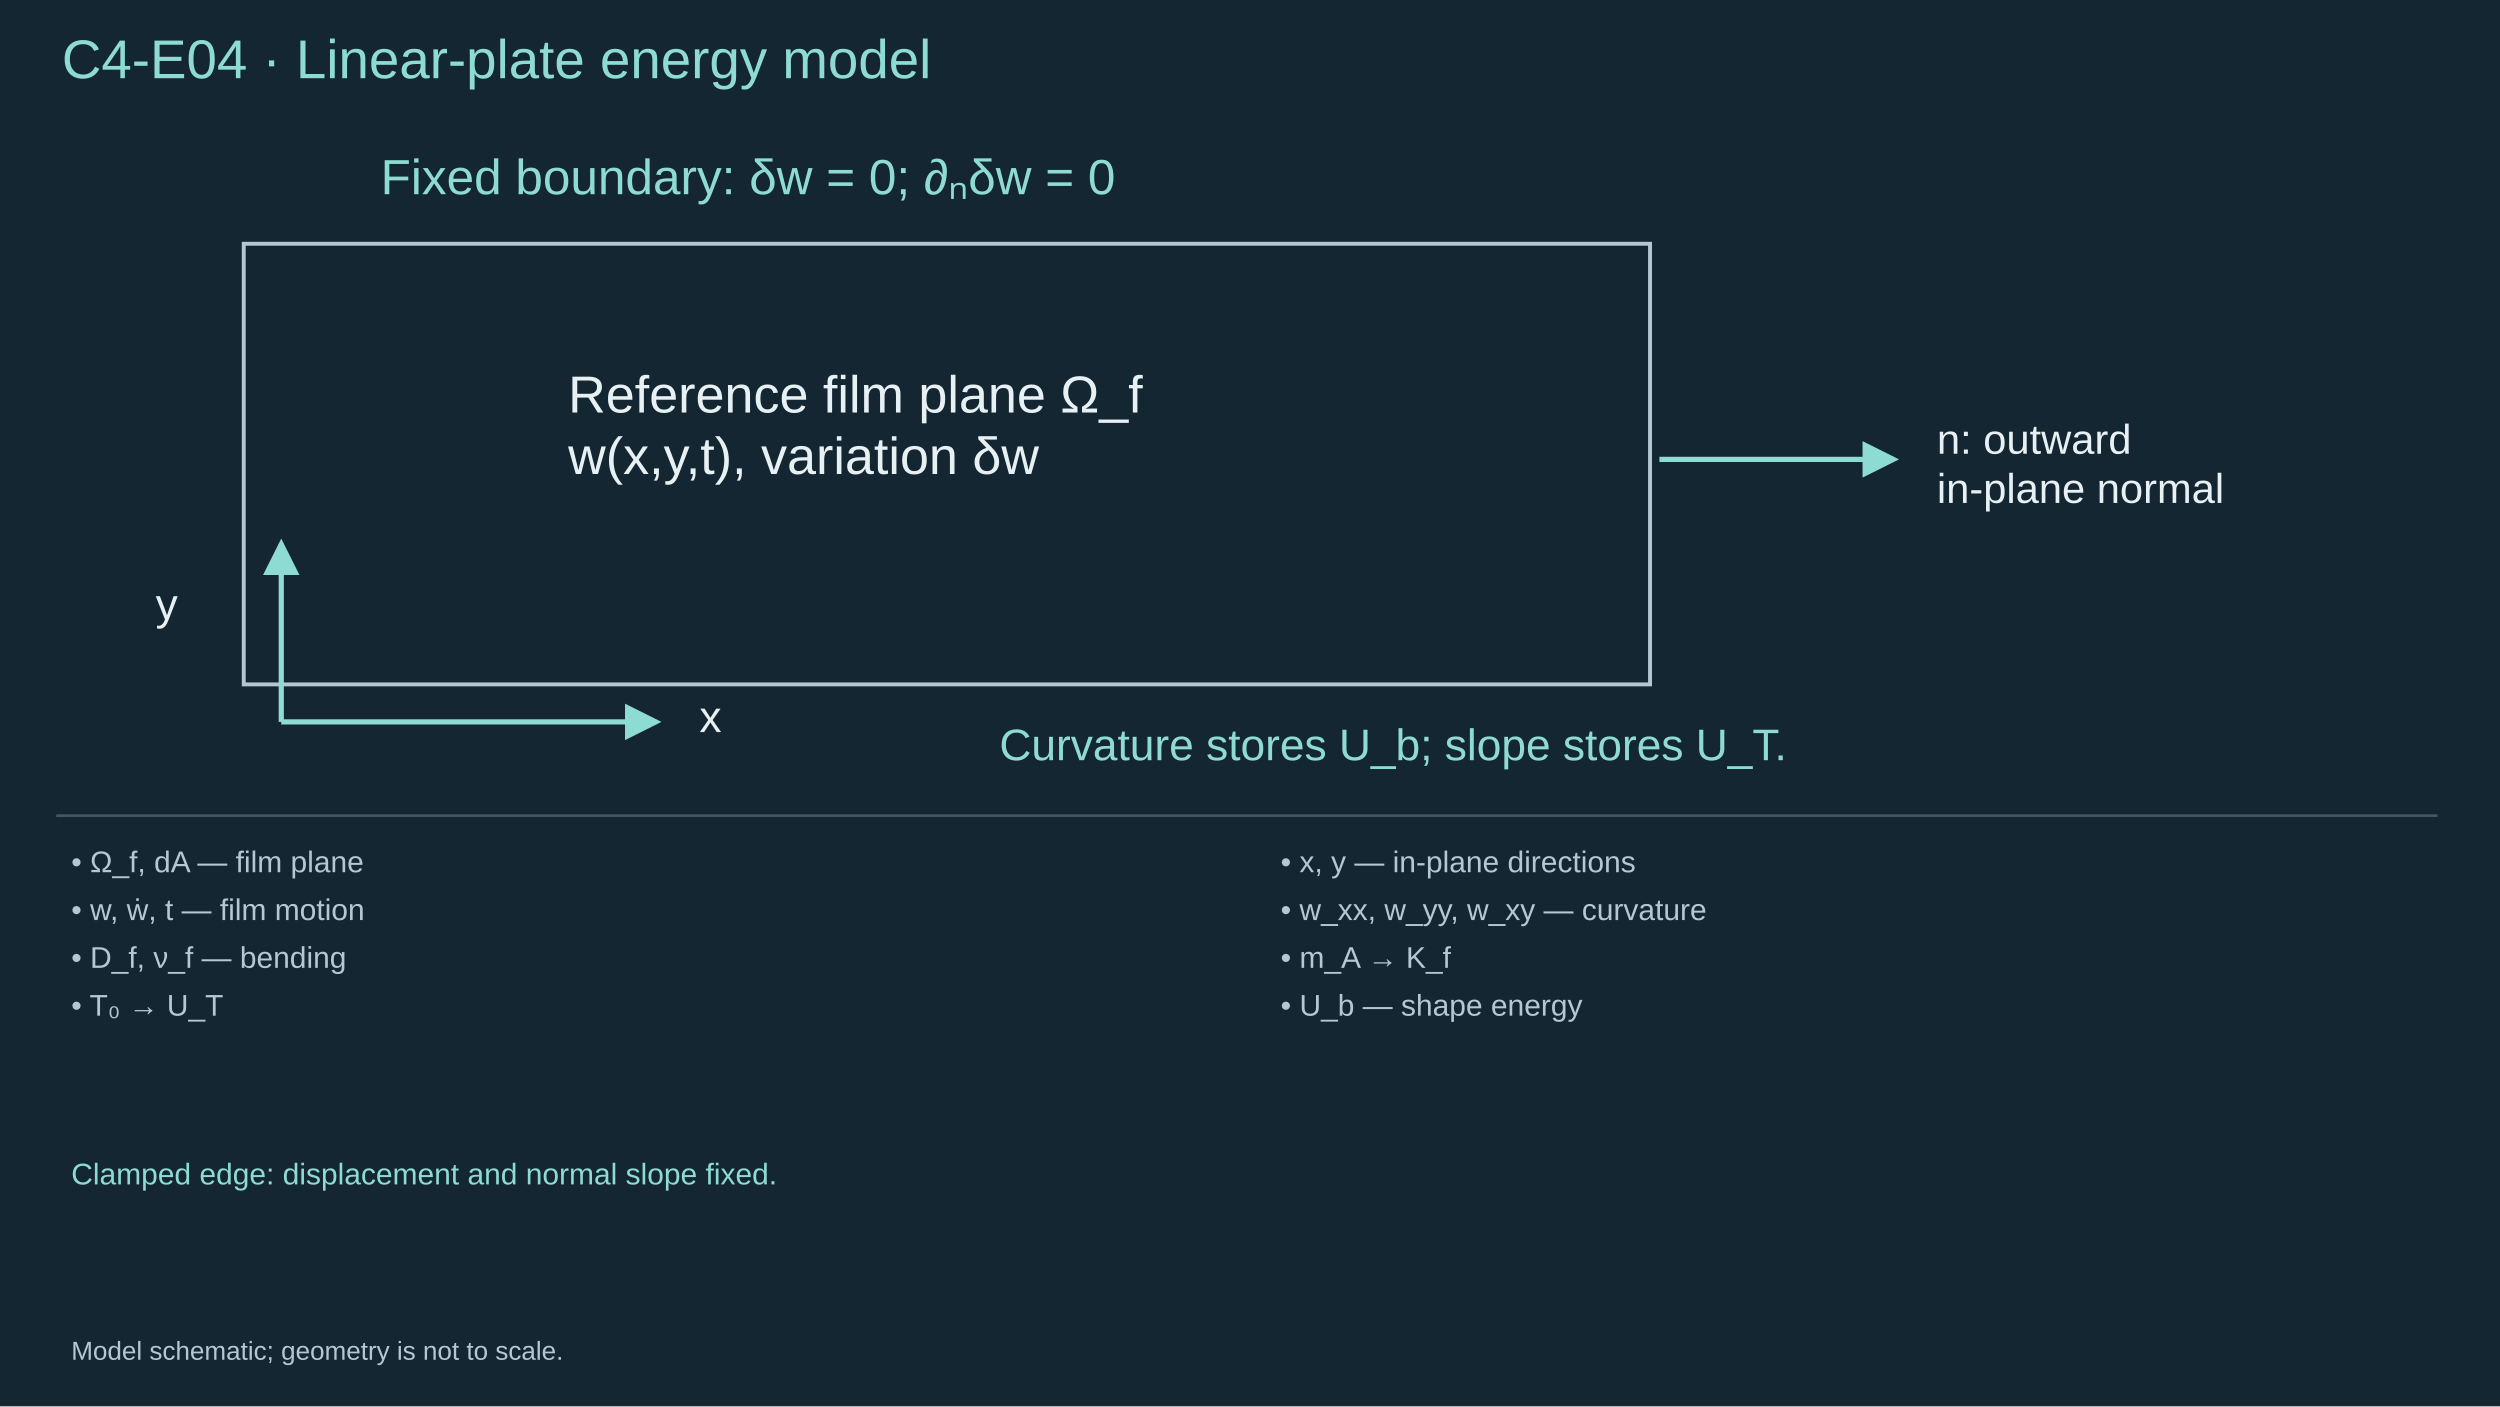
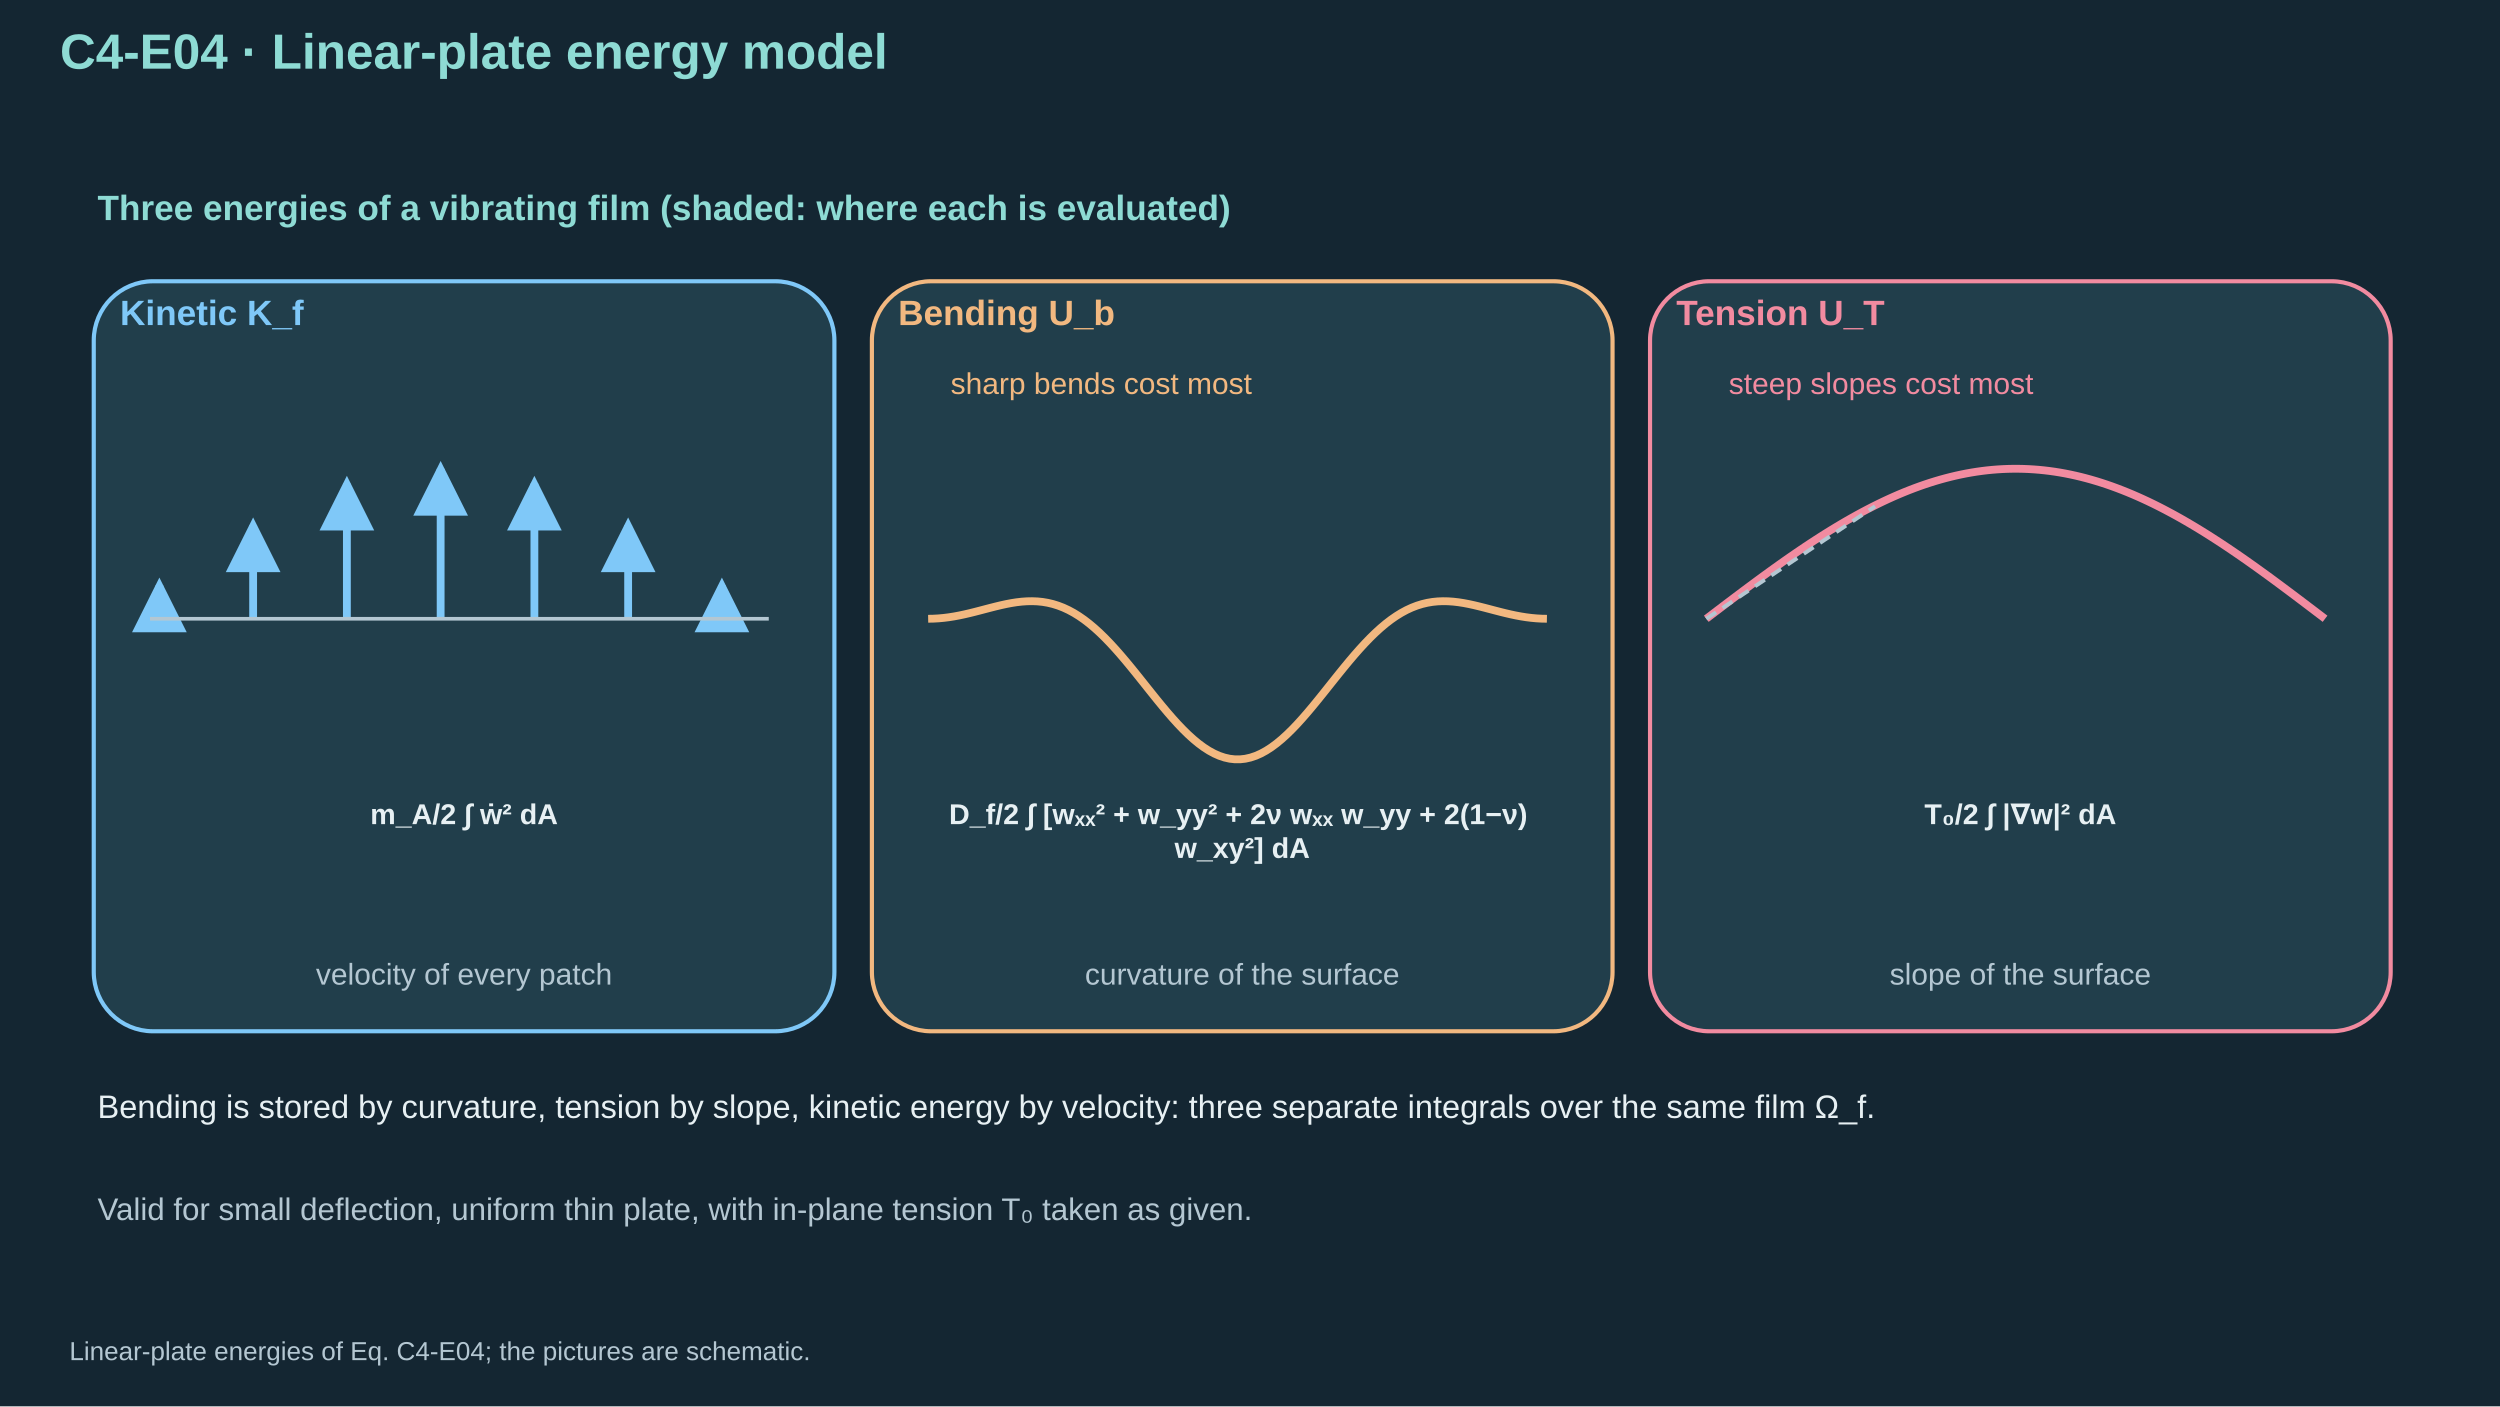
<svg xmlns="http://www.w3.org/2000/svg" viewBox="0 0 1279.97 720" role="img">
  <defs>
    <marker id="head" markerWidth="7" markerHeight="7" refX="6" refY="3.5" orient="auto-start-reverse" markerUnits="strokeWidth">
      <path d="M0,0 L7,3.5 L0,7 Z" fill="context-stroke" />
    </marker>
  </defs>
  <rect width="1279.97" height="720" fill="#142632" />
-   <text id="o000" font-family="Arial,sans-serif" font-size="28" fill="#8EDBD4" text-anchor="start" opacity="1">
-     <tspan x="31.68" y="40.04">C4-E04 · Linear-plate energy model</tspan>
+   <text id="o000" font-family="Arial,sans-serif" font-size="25.333" fill="#8EDBD4" text-anchor="start" font-weight="bold" opacity="1">
+     <tspan x="30.72" y="35.173">C4-E04 · Linear-plate energy model</tspan>
  </text>
-   <rect id="o001" x="124.8" y="124.8" width="720" height="225.6" fill="none" stroke="#B4C7D2" stroke-width="2" opacity="1" />
-   <text id="o002" font-family="Arial,sans-serif" font-size="26.667" fill="#E7F0F3" text-anchor="start" opacity="1">
-     <tspan x="290.88" y="211.2">Reference film plane Ω_f</tspan>
-     <tspan x="290.88" y="242.667">w(x,y,t), variation δw</tspan>
+   <text id="o001" font-family="Arial,sans-serif" font-size="18" fill="#8EDBD4" text-anchor="start" font-weight="bold" opacity="1">
+     <tspan x="49.92" y="112.68">Three energies of a vibrating film (shaded: where each is evaluated)</tspan>
  </text>
-   <line id="o003" x1="849.6" y1="235.2" x2="969.6" y2="235.2" fill="#FFFFFF" stroke="#8EDBD4" stroke-width="2.667" opacity="1" marker-end="url(#head)" />
-   <text id="o004" font-family="Arial,sans-serif" font-size="21.333" fill="#E7F0F3" text-anchor="start" opacity="1">
-     <tspan x="991.68" y="232.32">n: outward</tspan>
-     <tspan x="991.68" y="257.493">in-plane normal</tspan>
+   <rect id="o002" x="48" y="144" width="379.2" height="384" rx="30.336" fill="#213E4B" stroke="#7FC8F8" stroke-width="2.133" opacity="1" />
+   <text id="o003" font-family="Arial,sans-serif" font-size="18" fill="#7FC8F8" text-anchor="start" font-weight="bold" opacity="1">
+     <tspan x="61.44" y="166.44">Kinetic K_f</tspan>
  </text>
-   <line id="o005" x1="144" y1="369.6" x2="336" y2="369.6" fill="#FFFFFF" stroke="#8EDBD4" stroke-width="2.667" opacity="1" marker-end="url(#head)" />
-   <text id="o006" font-family="Arial,sans-serif" font-size="22.667" fill="#E7F0F3" text-anchor="start" opacity="1">
-     <tspan x="358.08" y="374.813">x</tspan>
+   <line id="o004" x1="81.6" y1="316.8" x2="81.6" y2="299.71" fill="#FFFFFF" stroke="#7FC8F8" stroke-width="4" opacity="1" marker-end="url(#head)" />
+   <line id="o005" x1="129.6" y1="316.8" x2="129.6" y2="268.916" fill="#FFFFFF" stroke="#7FC8F8" stroke-width="4" opacity="1" marker-end="url(#head)" />
+   <line id="o006" x1="177.6" y1="316.8" x2="177.6" y2="247.606" fill="#FFFFFF" stroke="#7FC8F8" stroke-width="4" opacity="1" marker-end="url(#head)" />
+   <line id="o007" x1="225.6" y1="316.8" x2="225.6" y2="240" fill="#FFFFFF" stroke="#7FC8F8" stroke-width="4" opacity="1" marker-end="url(#head)" />
+   <line id="o008" x1="273.6" y1="316.8" x2="273.6" y2="247.606" fill="#FFFFFF" stroke="#7FC8F8" stroke-width="4" opacity="1" marker-end="url(#head)" />
+   <line id="o009" x1="321.6" y1="316.8" x2="321.6" y2="268.916" fill="#FFFFFF" stroke="#7FC8F8" stroke-width="4" opacity="1" marker-end="url(#head)" />
+   <line id="o010" x1="369.6" y1="316.8" x2="369.6" y2="299.71" fill="#FFFFFF" stroke="#7FC8F8" stroke-width="4" opacity="1" marker-end="url(#head)" />
+   <line id="o011" x1="76.8" y1="316.8" x2="393.6" y2="316.8" fill="#FFFFFF" stroke="#B4C7D2" stroke-width="1.867" opacity="1" />
+   <text id="o012" font-family="Arial,sans-serif" font-size="14.667" fill="#E7F0F3" text-anchor="middle" font-weight="bold" opacity="1">
+     <tspan x="237.6" y="421.947">m_A/2 ∫ ẇ² dA</tspan>
  </text>
-   <line id="o007" x1="144" y1="369.6" x2="144" y2="278.4" fill="#FFFFFF" stroke="#8EDBD4" stroke-width="2.667" opacity="1" marker-end="url(#head)" />
-   <text id="o008" font-family="Arial,sans-serif" font-size="22.667" fill="#E7F0F3" text-anchor="start" opacity="1">
-     <tspan x="79.68" y="317.213">y</tspan>
+   <text id="o013" font-family="Arial,sans-serif" font-size="15.333" fill="#B4C7D2" text-anchor="middle" opacity="1">
+     <tspan x="237.6" y="504.093">velocity of every patch</tspan>
  </text>
-   <text id="o009" font-family="Arial,sans-serif" font-size="25.333" fill="#8EDBD4" text-anchor="start" opacity="1">
-     <tspan x="194.88" y="99.427">Fixed boundary: δw = 0; ∂ₙδw = 0</tspan>
+   <rect id="o014" x="446.4" y="144" width="379.2" height="384" rx="30.336" fill="#213E4B" stroke="#F2B880" stroke-width="2.133" opacity="1" />
+   <text id="o015" font-family="Arial,sans-serif" font-size="18" fill="#F2B880" text-anchor="start" font-weight="bold" opacity="1">
+     <tspan x="459.84" y="166.44">Bending U_b</tspan>
  </text>
-   <text id="o010" font-family="Arial,sans-serif" font-size="22.667" fill="#8EDBD4" text-anchor="start" opacity="1">
-     <tspan x="511.68" y="389.213">Curvature stores U_b; slope stores U_T.</tspan>
+   <polyline id="o016" points="475.2,316.8 477.862,316.75 480.524,316.601 483.187,316.355 485.849,316.018 488.511,315.596 491.173,315.098 493.835,314.533 496.497,313.914 499.16,313.253 501.822,312.565 504.484,311.865 507.146,311.169 509.808,310.494 512.471,309.857 515.133,309.275 517.795,308.767 520.457,308.349 523.119,308.038 525.782,307.851 528.444,307.802 531.106,307.906 533.768,308.175 536.43,308.622 539.092,309.255 541.755,310.083 544.417,311.111 547.079,312.345 549.741,313.785 552.403,315.431 555.066,317.281 557.728,319.331 560.39,321.572 563.052,323.997 565.714,326.593 568.376,329.348 571.039,332.246 573.701,335.269 576.363,338.4 579.025,341.617 581.687,344.9 584.35,348.225 587.012,351.569 589.674,354.907 592.336,358.215 594.998,361.467 597.661,364.64 600.323,367.707 602.985,370.645 605.647,373.431 608.309,376.042 610.971,378.458 613.634,380.658 616.296,382.624 618.958,384.341 621.62,385.794 624.282,386.972 626.945,387.863 629.607,388.462 632.269,388.762 634.931,388.762 637.593,388.462 640.255,387.863 642.918,386.972 645.58,385.794 648.242,384.341 650.904,382.624 653.566,380.658 656.229,378.458 658.891,376.042 661.553,373.431 664.215,370.645 666.877,367.707 669.539,364.64 672.202,361.467 674.864,358.215 677.526,354.907 680.188,351.569 682.85,348.225 685.513,344.9 688.175,341.617 690.837,338.4 693.499,335.269 696.161,332.246 698.824,329.348 701.486,326.593 704.148,323.997 706.81,321.572 709.472,319.331 712.134,317.281 714.797,315.431 717.459,313.785 720.121,312.345 722.783,311.111 725.445,310.083 728.108,309.255 730.77,308.622 733.432,308.175 736.094,307.906 738.756,307.802 741.418,307.851 744.081,308.038 746.743,308.349 749.405,308.767 752.067,309.275 754.729,309.857 757.392,310.494 760.054,311.169 762.716,311.865 765.378,312.565 768.04,313.253 770.703,313.914 773.365,314.533 776.027,315.098 778.689,315.596 781.351,316.018 784.013,316.355 786.676,316.601 789.338,316.75 792,316.8" fill="none" stroke="#F2B880" stroke-width="4" opacity="1" />
+   <text id="o017" font-family="Arial,sans-serif" font-size="15.333" fill="#F2B880" text-anchor="start" opacity="1">
+     <tspan x="486.72" y="201.693">sharp bends cost most</tspan>
  </text>
-   <line id="o011" x1="28.8" y1="417.6" x2="1248" y2="417.6" fill="#FFFFFF" stroke="#405967" stroke-width="1.333" opacity="1" />
-   <text id="o012" font-family="Arial,sans-serif" font-size="15.333" fill="#B4C7D2" text-anchor="start" opacity="1">
-     <tspan x="36.48" y="446.567">• Ω_f, dA — film plane</tspan>
+   <text id="o018" font-family="Arial,sans-serif" font-size="14.667" fill="#E7F0F3" text-anchor="middle" font-weight="bold" opacity="1">
+     <tspan x="636" y="421.947">D_f/2 ∫ [wₓₓ² + w_yy² + 2ν wₓₓ w_yy + 2(1−ν)</tspan>
+     <tspan x="636" y="439.253">w_xy²] dA</tspan>
  </text>
-   <text id="o013" font-family="Arial,sans-serif" font-size="15.333" fill="#B4C7D2" text-anchor="start" opacity="1">
-     <tspan x="655.68" y="446.567">• x, y — in-plane directions</tspan>
+   <text id="o019" font-family="Arial,sans-serif" font-size="15.333" fill="#B4C7D2" text-anchor="middle" opacity="1">
+     <tspan x="636" y="504.093">curvature of the surface</tspan>
  </text>
-   <text id="o014" font-family="Arial,sans-serif" font-size="15.333" fill="#B4C7D2" text-anchor="start" opacity="1">
-     <tspan x="36.48" y="471.047">• w, ẇ, t — film motion</tspan>
+   <rect id="o020" x="844.8" y="144" width="379.2" height="384" rx="30.336" fill="#213E4B" stroke="#F28BA0" stroke-width="2.133" opacity="1" />
+   <text id="o021" font-family="Arial,sans-serif" font-size="18" fill="#F28BA0" text-anchor="start" font-weight="bold" opacity="1">
+     <tspan x="858.24" y="166.44">Tension U_T</tspan>
  </text>
-   <text id="o015" font-family="Arial,sans-serif" font-size="15.333" fill="#B4C7D2" text-anchor="start" opacity="1">
-     <tspan x="655.68" y="471.047">• w_xx, w_yy, w_xy — curvature</tspan>
+   <polyline id="o022" points="873.6,316.8 876.262,314.773 878.924,312.747 881.587,310.724 884.249,308.705 886.911,306.692 889.573,304.686 892.235,302.688 894.897,300.7 897.56,298.724 900.222,296.76 902.884,294.809 905.546,292.875 908.208,290.957 910.871,289.057 913.533,287.176 916.195,285.316 918.857,283.478 921.519,281.663 924.182,279.872 926.844,278.108 929.506,276.37 932.168,274.66 934.83,272.98 937.492,271.331 940.155,269.713 942.817,268.128 945.479,266.576 948.141,265.06 950.803,263.58 953.466,262.137 956.128,260.732 958.79,259.366 961.452,258.04 964.114,256.755 966.776,255.512 969.439,254.312 972.101,253.155 974.763,252.043 977.425,250.975 980.087,249.954 982.75,248.979 985.412,248.051 988.074,247.172 990.736,246.341 993.398,245.559 996.061,244.826 998.723,244.144 1001.38,243.512 1004.05,242.932 1006.71,242.403 1009.37,241.926 1012.03,241.501 1014.7,241.128 1017.36,240.808 1020.02,240.541 1022.68,240.328 1025.34,240.167 1028.01,240.06 1030.67,240.007 1033.33,240.007 1035.99,240.06 1038.66,240.167 1041.32,240.328 1043.98,240.541 1046.64,240.808 1049.3,241.128 1051.97,241.501 1054.63,241.926 1057.29,242.403 1059.95,242.932 1062.62,243.512 1065.28,244.144 1067.94,244.826 1070.6,245.559 1073.26,246.341 1075.93,247.172 1078.59,248.051 1081.25,248.979 1083.91,249.954 1086.57,250.975 1089.24,252.043 1091.9,253.155 1094.56,254.312 1097.22,255.512 1099.89,256.755 1102.55,258.04 1105.21,259.366 1107.87,260.732 1110.53,262.137 1113.2,263.58 1115.86,265.06 1118.52,266.576 1121.18,268.128 1123.85,269.713 1126.51,271.331 1129.17,272.98 1131.83,274.66 1134.49,276.37 1137.16,278.108 1139.82,279.872 1142.48,281.663 1145.14,283.478 1147.81,285.316 1150.47,287.176 1153.13,289.057 1155.79,290.957 1158.45,292.875 1161.12,294.809 1163.78,296.76 1166.44,298.724 1169.1,300.7 1171.76,302.688 1174.43,304.686 1177.09,306.692 1179.75,308.705 1182.41,310.724 1185.08,312.747 1187.74,314.773 1190.4,316.8" fill="none" stroke="#F28BA0" stroke-width="4" opacity="1" />
+   <line id="o023" x1="873.6" y1="316.8" x2="960" y2="259.191" fill="#FFFFFF" stroke="#B4C7D2" stroke-width="2" opacity="1" stroke-dasharray="6 4" />
+   <text id="o024" font-family="Arial,sans-serif" font-size="15.333" fill="#F28BA0" text-anchor="start" opacity="1">
+     <tspan x="885.12" y="201.693">steep slopes cost most</tspan>
  </text>
-   <text id="o016" font-family="Arial,sans-serif" font-size="15.333" fill="#B4C7D2" text-anchor="start" opacity="1">
-     <tspan x="36.48" y="495.527">• D_f, ν_f — bending</tspan>
+   <text id="o025" font-family="Arial,sans-serif" font-size="14.667" fill="#E7F0F3" text-anchor="middle" font-weight="bold" opacity="1">
+     <tspan x="1034.4" y="421.947">T₀/2 ∫ |∇w|² dA</tspan>
  </text>
-   <text id="o017" font-family="Arial,sans-serif" font-size="15.333" fill="#B4C7D2" text-anchor="start" opacity="1">
-     <tspan x="655.68" y="495.527">• m_A → K_f</tspan>
+   <text id="o026" font-family="Arial,sans-serif" font-size="15.333" fill="#B4C7D2" text-anchor="middle" opacity="1">
+     <tspan x="1034.4" y="504.093">slope of the surface</tspan>
  </text>
-   <text id="o018" font-family="Arial,sans-serif" font-size="15.333" fill="#B4C7D2" text-anchor="start" opacity="1">
-     <tspan x="36.48" y="520.007">• T₀ → U_T</tspan>
+   <text id="o027" font-family="Arial,sans-serif" font-size="16.667" fill="#E7F0F3" text-anchor="start" opacity="1">
+     <tspan x="49.92" y="572.387">Bending is stored by curvature, tension by slope, kinetic energy by velocity: three separate integrals over the same film Ω_f.</tspan>
  </text>
-   <text id="o019" font-family="Arial,sans-serif" font-size="15.333" fill="#B4C7D2" text-anchor="start" opacity="1">
-     <tspan x="655.68" y="520.007">• U_b — shape energy</tspan>
+   <text id="o028" font-family="Arial,sans-serif" font-size="16" fill="#B4C7D2" text-anchor="start" opacity="1">
+     <tspan x="49.92" y="624.64">Valid for small deflection, uniform thin plate, with in-plane tension T₀ taken as given.</tspan>
  </text>
-   <text id="o020" font-family="Arial,sans-serif" font-size="15.333" fill="#8EDBD4" text-anchor="start" opacity="1">
-     <tspan x="36.48" y="606.407">Clamped edge: displacement and normal slope fixed.</tspan>
-   </text>
-   <text id="o021" font-family="Arial,sans-serif" font-size="13.333" fill="#B4C7D2" text-anchor="start" opacity="1">
-     <tspan x="36.48" y="696.187">Model schematic; geometry is not to scale.</tspan>
+   <text id="o029" font-family="Arial,sans-serif" font-size="13.333" fill="#B4C7D2" text-anchor="start" opacity="1">
+     <tspan x="35.52" y="696.373">Linear-plate energies of Eq. C4-E04; the pictures are schematic.</tspan>
  </text>
</svg>
